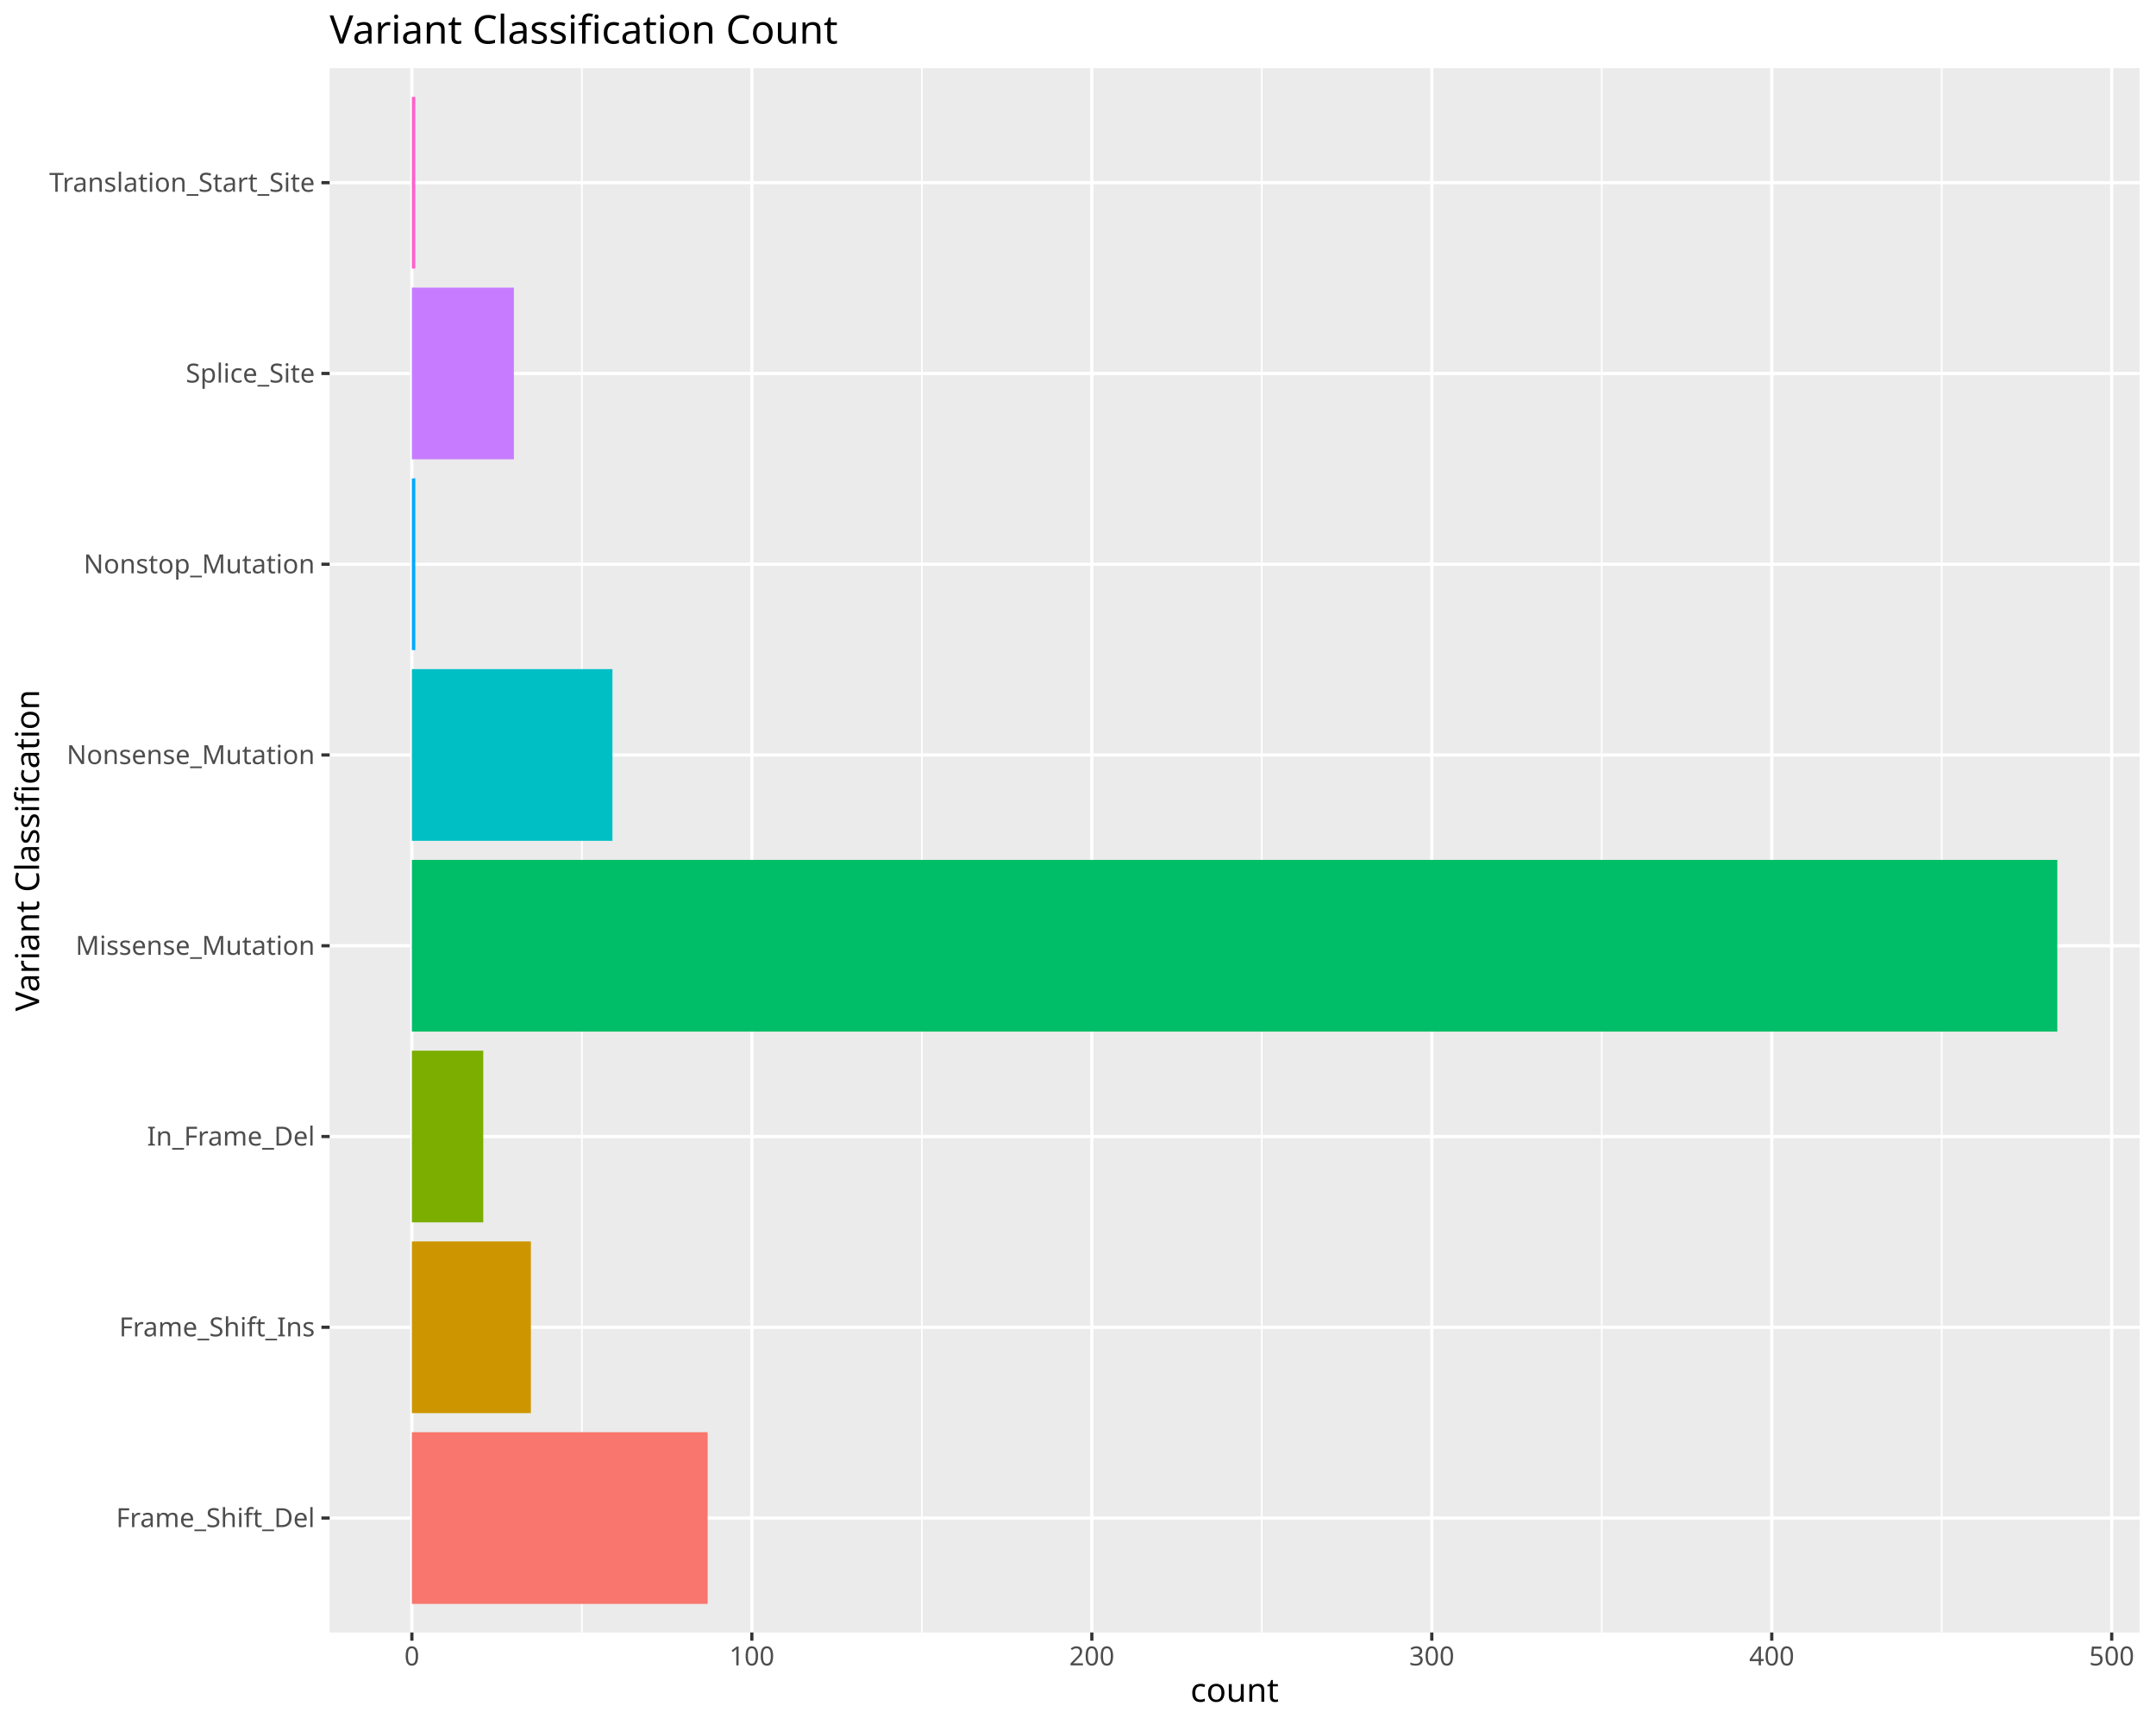
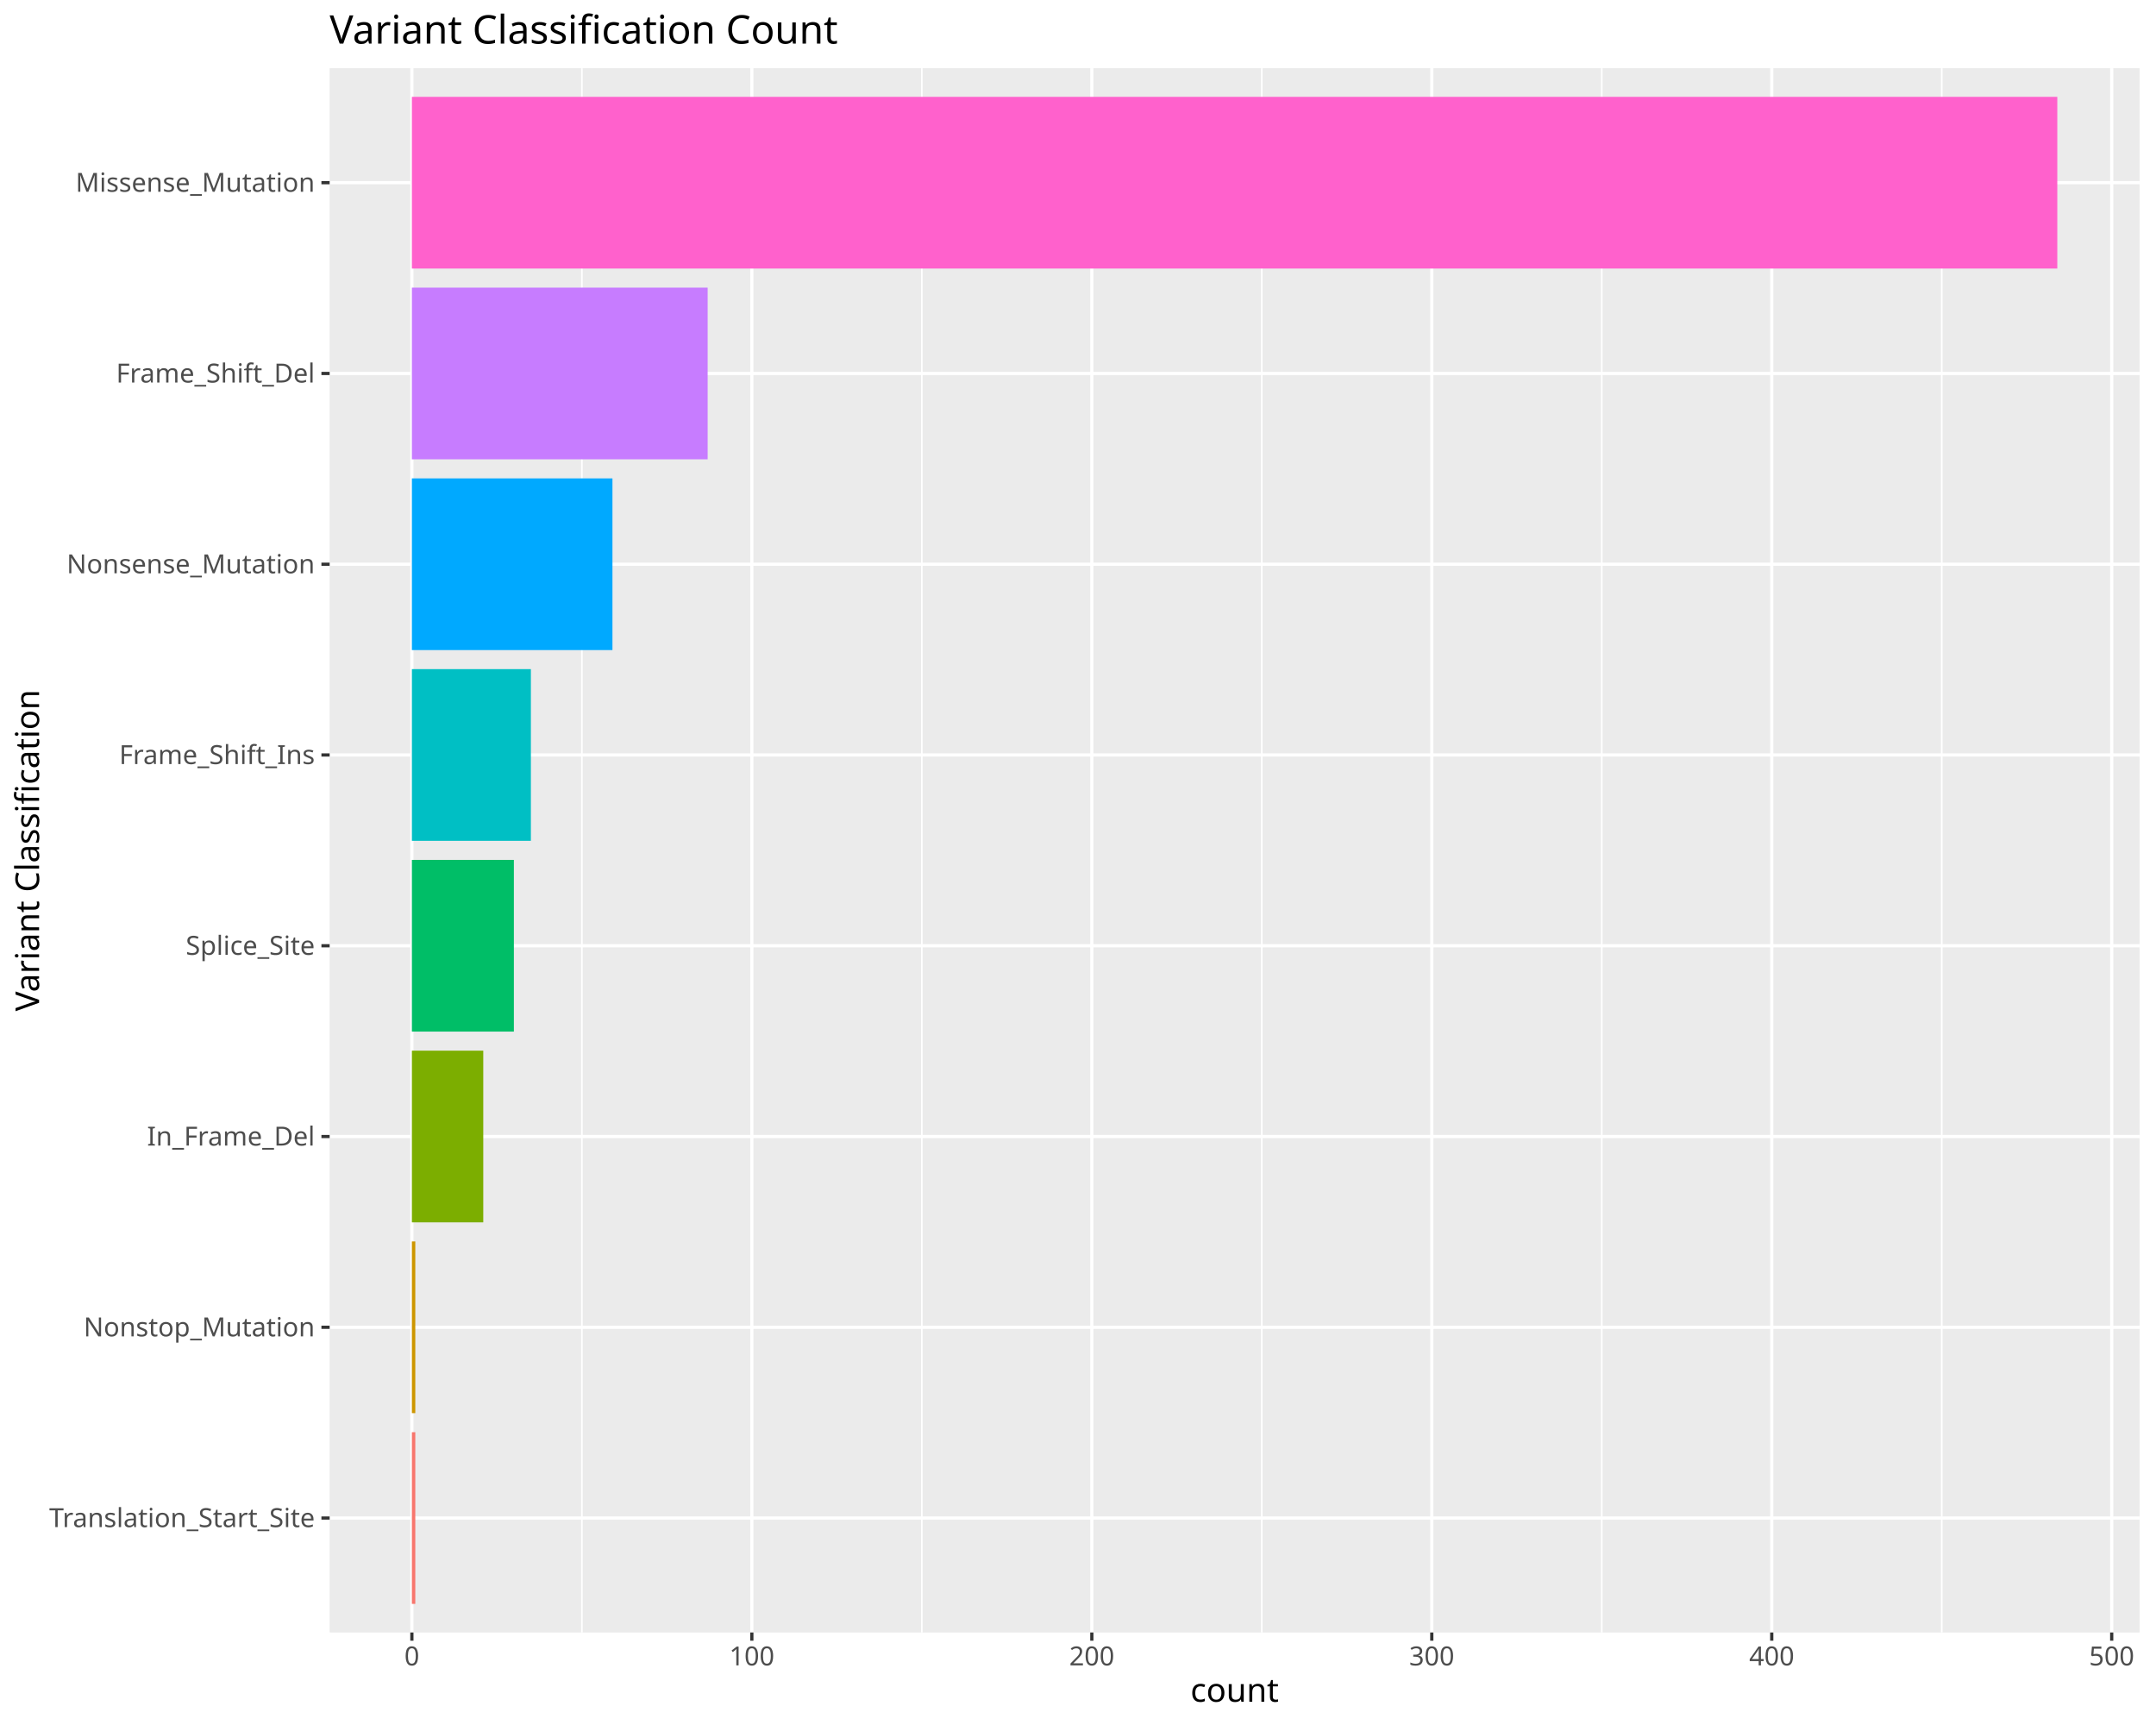
<svg xmlns="http://www.w3.org/2000/svg" class="svglite" data-engine-version="2.0" width="720.00pt" height="576.00pt" viewBox="0 0 720.00 576.00">
  <defs>
    <style type="text/css">
    .svglite line, .svglite polyline, .svglite polygon, .svglite path, .svglite rect, .svglite circle {
      fill: none;
      stroke: #000000;
      stroke-linecap: round;
      stroke-linejoin: round;
      stroke-miterlimit: 10.00;
    }
  </style>
  </defs>
  <rect width="100%" height="100%" style="stroke: none; fill: #FFFFFF;" />
  <defs>
    <clipPath id="cpMC4wMHw3MjAuMDB8MC4wMHw1NzYuMDA=">
      <rect x="0.00" y="0.00" width="720.00" height="576.00" />
    </clipPath>
  </defs>
  <g clip-path="url(#cpMC4wMHw3MjAuMDB8MC4wMHw1NzYuMDA=)">
    <rect x="0.00" y="0.00" width="720.00" height="576.00" style="stroke-width: 1.07; stroke: #FFFFFF; fill: #FFFFFF;" />
  </g>
  <defs>
    <clipPath id="cpMTEwLjA4fDcxNC41MnwyMi43OHw1NDUuMTE=">
      <rect x="110.08" y="22.78" width="604.44" height="522.33" />
    </clipPath>
  </defs>
  <g clip-path="url(#cpMTEwLjA4fDcxNC41MnwyMi43OHw1NDUuMTE=)">
    <rect x="110.08" y="22.78" width="604.44" height="522.33" style="stroke-width: 1.07; stroke: none; fill: #EBEBEB;" />
    <polyline points="194.32,545.11 194.32,22.78 " style="stroke-width: 0.53; stroke: #FFFFFF; stroke-linecap: butt;" />
    <polyline points="307.85,545.11 307.85,22.78 " style="stroke-width: 0.53; stroke: #FFFFFF; stroke-linecap: butt;" />
    <polyline points="421.38,545.11 421.38,22.78 " style="stroke-width: 0.53; stroke: #FFFFFF; stroke-linecap: butt;" />
    <polyline points="534.91,545.11 534.91,22.78 " style="stroke-width: 0.53; stroke: #FFFFFF; stroke-linecap: butt;" />
    <polyline points="648.45,545.11 648.45,22.78 " style="stroke-width: 0.53; stroke: #FFFFFF; stroke-linecap: butt;" />
    <polyline points="110.08,506.89 714.52,506.89 " style="stroke-width: 1.07; stroke: #FFFFFF; stroke-linecap: butt;" />
    <polyline points="110.08,443.19 714.52,443.19 " style="stroke-width: 1.07; stroke: #FFFFFF; stroke-linecap: butt;" />
    <polyline points="110.08,379.50 714.52,379.50 " style="stroke-width: 1.07; stroke: #FFFFFF; stroke-linecap: butt;" />
    <polyline points="110.08,315.80 714.52,315.80 " style="stroke-width: 1.07; stroke: #FFFFFF; stroke-linecap: butt;" />
    <polyline points="110.08,252.10 714.52,252.10 " style="stroke-width: 1.07; stroke: #FFFFFF; stroke-linecap: butt;" />
    <polyline points="110.08,188.40 714.52,188.40 " style="stroke-width: 1.07; stroke: #FFFFFF; stroke-linecap: butt;" />
    <polyline points="110.08,124.70 714.52,124.70 " style="stroke-width: 1.07; stroke: #FFFFFF; stroke-linecap: butt;" />
    <polyline points="110.08,61.00 714.52,61.00 " style="stroke-width: 1.07; stroke: #FFFFFF; stroke-linecap: butt;" />
    <polyline points="137.55,545.11 137.55,22.78 " style="stroke-width: 1.07; stroke: #FFFFFF; stroke-linecap: butt;" />
    <polyline points="251.08,545.11 251.08,22.78 " style="stroke-width: 1.07; stroke: #FFFFFF; stroke-linecap: butt;" />
    <polyline points="364.62,545.11 364.62,22.78 " style="stroke-width: 1.07; stroke: #FFFFFF; stroke-linecap: butt;" />
    <polyline points="478.15,545.11 478.15,22.78 " style="stroke-width: 1.07; stroke: #FFFFFF; stroke-linecap: butt;" />
    <polyline points="591.68,545.11 591.68,22.78 " style="stroke-width: 1.07; stroke: #FFFFFF; stroke-linecap: butt;" />
    <polyline points="705.21,545.11 705.21,22.78 " style="stroke-width: 1.07; stroke: #FFFFFF; stroke-linecap: butt;" />
-     <rect x="137.55" y="478.23" width="98.77" height="57.33" style="stroke-width: 1.07; stroke: none; stroke-linecap: butt; stroke-linejoin: miter; fill: #F8766D;" />
-     <rect x="137.55" y="414.53" width="39.74" height="57.33" style="stroke-width: 1.07; stroke: none; stroke-linecap: butt; stroke-linejoin: miter; fill: #CD9600;" />
+     <rect x="137.55" y="478.23" width="1.14" height="57.33" style="stroke-width: 1.07; stroke: none; stroke-linecap: butt; stroke-linejoin: miter; fill: #F8766D;" />
+     <rect x="137.55" y="414.53" width="1.14" height="57.33" style="stroke-width: 1.07; stroke: none; stroke-linecap: butt; stroke-linejoin: miter; fill: #CD9600;" />
    <rect x="137.55" y="350.83" width="23.84" height="57.33" style="stroke-width: 1.07; stroke: none; stroke-linecap: butt; stroke-linejoin: miter; fill: #7CAE00;" />
-     <rect x="137.55" y="287.13" width="549.49" height="57.33" style="stroke-width: 1.07; stroke: none; stroke-linecap: butt; stroke-linejoin: miter; fill: #00BE67;" />
-     <rect x="137.55" y="223.43" width="66.98" height="57.33" style="stroke-width: 1.07; stroke: none; stroke-linecap: butt; stroke-linejoin: miter; fill: #00BFC4;" />
-     <rect x="137.55" y="159.74" width="1.14" height="57.33" style="stroke-width: 1.07; stroke: none; stroke-linecap: butt; stroke-linejoin: miter; fill: #00A9FF;" />
-     <rect x="137.55" y="96.04" width="34.06" height="57.33" style="stroke-width: 1.07; stroke: none; stroke-linecap: butt; stroke-linejoin: miter; fill: #C77CFF;" />
-     <rect x="137.55" y="32.34" width="1.14" height="57.33" style="stroke-width: 1.07; stroke: none; stroke-linecap: butt; stroke-linejoin: miter; fill: #FF61CC;" />
+     <rect x="137.55" y="287.13" width="34.06" height="57.33" style="stroke-width: 1.07; stroke: none; stroke-linecap: butt; stroke-linejoin: miter; fill: #00BE67;" />
+     <rect x="137.55" y="223.43" width="39.74" height="57.33" style="stroke-width: 1.07; stroke: none; stroke-linecap: butt; stroke-linejoin: miter; fill: #00BFC4;" />
+     <rect x="137.55" y="159.74" width="66.98" height="57.33" style="stroke-width: 1.07; stroke: none; stroke-linecap: butt; stroke-linejoin: miter; fill: #00A9FF;" />
+     <rect x="137.55" y="96.04" width="98.77" height="57.33" style="stroke-width: 1.07; stroke: none; stroke-linecap: butt; stroke-linejoin: miter; fill: #C77CFF;" />
+     <rect x="137.55" y="32.34" width="549.49" height="57.33" style="stroke-width: 1.07; stroke: none; stroke-linecap: butt; stroke-linejoin: miter; fill: #FF61CC;" />
  </g>
  <g clip-path="url(#cpMC4wMHw3MjAuMDB8MC4wMHw1NzYuMDA=)">
-     <text x="105.15" y="509.92" text-anchor="end" style="font-size: 8.80px; fill: #4D4D4D; font-family: sans;" textLength="66.03px" lengthAdjust="spacingAndGlyphs">Frame_Shift_Del</text>
-     <text x="105.15" y="446.22" text-anchor="end" style="font-size: 8.80px; fill: #4D4D4D; font-family: sans;" textLength="64.57px" lengthAdjust="spacingAndGlyphs">Frame_Shift_Ins</text>
+     <text x="105.15" y="509.92" text-anchor="end" style="font-size: 8.80px; fill: #4D4D4D; font-family: sans;" textLength="87.07px" lengthAdjust="spacingAndGlyphs">Translation_Start_Site</text>
+     <text x="105.15" y="446.22" text-anchor="end" style="font-size: 8.80px; fill: #4D4D4D; font-family: sans;" textLength="71.43px" lengthAdjust="spacingAndGlyphs">Nonstop_Mutation</text>
    <text x="105.15" y="382.52" text-anchor="end" style="font-size: 8.80px; fill: #4D4D4D; font-family: sans;" textLength="55.76px" lengthAdjust="spacingAndGlyphs">In_Frame_Del</text>
-     <text x="105.15" y="318.83" text-anchor="end" style="font-size: 8.80px; fill: #4D4D4D; font-family: sans;" textLength="75.83px" lengthAdjust="spacingAndGlyphs">Missense_Mutation</text>
-     <text x="105.15" y="255.13" text-anchor="end" style="font-size: 8.80px; fill: #4D4D4D; font-family: sans;" textLength="78.29px" lengthAdjust="spacingAndGlyphs">Nonsense_Mutation</text>
-     <text x="105.15" y="191.43" text-anchor="end" style="font-size: 8.80px; fill: #4D4D4D; font-family: sans;" textLength="71.43px" lengthAdjust="spacingAndGlyphs">Nonstop_Mutation</text>
-     <text x="105.15" y="127.73" text-anchor="end" style="font-size: 8.80px; fill: #4D4D4D; font-family: sans;" textLength="44.03px" lengthAdjust="spacingAndGlyphs">Splice_Site</text>
-     <text x="105.15" y="64.03" text-anchor="end" style="font-size: 8.80px; fill: #4D4D4D; font-family: sans;" textLength="87.07px" lengthAdjust="spacingAndGlyphs">Translation_Start_Site</text>
+     <text x="105.15" y="318.83" text-anchor="end" style="font-size: 8.80px; fill: #4D4D4D; font-family: sans;" textLength="44.03px" lengthAdjust="spacingAndGlyphs">Splice_Site</text>
+     <text x="105.15" y="255.13" text-anchor="end" style="font-size: 8.80px; fill: #4D4D4D; font-family: sans;" textLength="64.57px" lengthAdjust="spacingAndGlyphs">Frame_Shift_Ins</text>
+     <text x="105.15" y="191.43" text-anchor="end" style="font-size: 8.80px; fill: #4D4D4D; font-family: sans;" textLength="78.29px" lengthAdjust="spacingAndGlyphs">Nonsense_Mutation</text>
+     <text x="105.15" y="127.73" text-anchor="end" style="font-size: 8.80px; fill: #4D4D4D; font-family: sans;" textLength="66.03px" lengthAdjust="spacingAndGlyphs">Frame_Shift_Del</text>
+     <text x="105.15" y="64.03" text-anchor="end" style="font-size: 8.80px; fill: #4D4D4D; font-family: sans;" textLength="75.83px" lengthAdjust="spacingAndGlyphs">Missense_Mutation</text>
    <polyline points="107.34,506.89 110.08,506.89 " style="stroke-width: 1.07; stroke: #333333; stroke-linecap: butt;" />
    <polyline points="107.34,443.19 110.08,443.19 " style="stroke-width: 1.07; stroke: #333333; stroke-linecap: butt;" />
    <polyline points="107.34,379.50 110.08,379.50 " style="stroke-width: 1.07; stroke: #333333; stroke-linecap: butt;" />
    <polyline points="107.34,315.80 110.08,315.80 " style="stroke-width: 1.07; stroke: #333333; stroke-linecap: butt;" />
    <polyline points="107.34,252.10 110.08,252.10 " style="stroke-width: 1.07; stroke: #333333; stroke-linecap: butt;" />
    <polyline points="107.34,188.40 110.08,188.40 " style="stroke-width: 1.07; stroke: #333333; stroke-linecap: butt;" />
    <polyline points="107.34,124.70 110.08,124.70 " style="stroke-width: 1.07; stroke: #333333; stroke-linecap: butt;" />
    <polyline points="107.34,61.00 110.08,61.00 " style="stroke-width: 1.07; stroke: #333333; stroke-linecap: butt;" />
    <polyline points="137.55,547.85 137.55,545.11 " style="stroke-width: 1.07; stroke: #333333; stroke-linecap: butt;" />
    <polyline points="251.08,547.85 251.08,545.11 " style="stroke-width: 1.07; stroke: #333333; stroke-linecap: butt;" />
    <polyline points="364.62,547.85 364.62,545.11 " style="stroke-width: 1.07; stroke: #333333; stroke-linecap: butt;" />
    <polyline points="478.15,547.85 478.15,545.11 " style="stroke-width: 1.07; stroke: #333333; stroke-linecap: butt;" />
    <polyline points="591.68,547.85 591.68,545.11 " style="stroke-width: 1.07; stroke: #333333; stroke-linecap: butt;" />
    <polyline points="705.21,547.85 705.21,545.11 " style="stroke-width: 1.07; stroke: #333333; stroke-linecap: butt;" />
    <text x="137.55" y="556.10" text-anchor="middle" style="font-size: 8.80px; fill: #4D4D4D; font-family: sans;" textLength="4.89px" lengthAdjust="spacingAndGlyphs">0</text>
    <text x="251.08" y="556.10" text-anchor="middle" style="font-size: 8.80px; fill: #4D4D4D; font-family: sans;" textLength="14.68px" lengthAdjust="spacingAndGlyphs">100</text>
    <text x="364.62" y="556.10" text-anchor="middle" style="font-size: 8.80px; fill: #4D4D4D; font-family: sans;" textLength="14.68px" lengthAdjust="spacingAndGlyphs">200</text>
    <text x="478.15" y="556.10" text-anchor="middle" style="font-size: 8.80px; fill: #4D4D4D; font-family: sans;" textLength="14.68px" lengthAdjust="spacingAndGlyphs">300</text>
    <text x="591.68" y="556.10" text-anchor="middle" style="font-size: 8.80px; fill: #4D4D4D; font-family: sans;" textLength="14.68px" lengthAdjust="spacingAndGlyphs">400</text>
    <text x="705.21" y="556.10" text-anchor="middle" style="font-size: 8.80px; fill: #4D4D4D; font-family: sans;" textLength="14.68px" lengthAdjust="spacingAndGlyphs">500</text>
    <text x="412.30" y="568.24" text-anchor="middle" style="font-size: 11.00px; font-family: sans;" textLength="26.91px" lengthAdjust="spacingAndGlyphs">count</text>
    <text transform="translate(13.05,283.95) rotate(-90)" text-anchor="middle" style="font-size: 11.00px; font-family: sans;" textLength="102.72px" lengthAdjust="spacingAndGlyphs">Variant Classification</text>
    <text x="110.08" y="14.56" style="font-size: 13.20px; font-family: sans;" textLength="162.16px" lengthAdjust="spacingAndGlyphs">Variant Classification Count</text>
  </g>
</svg>
